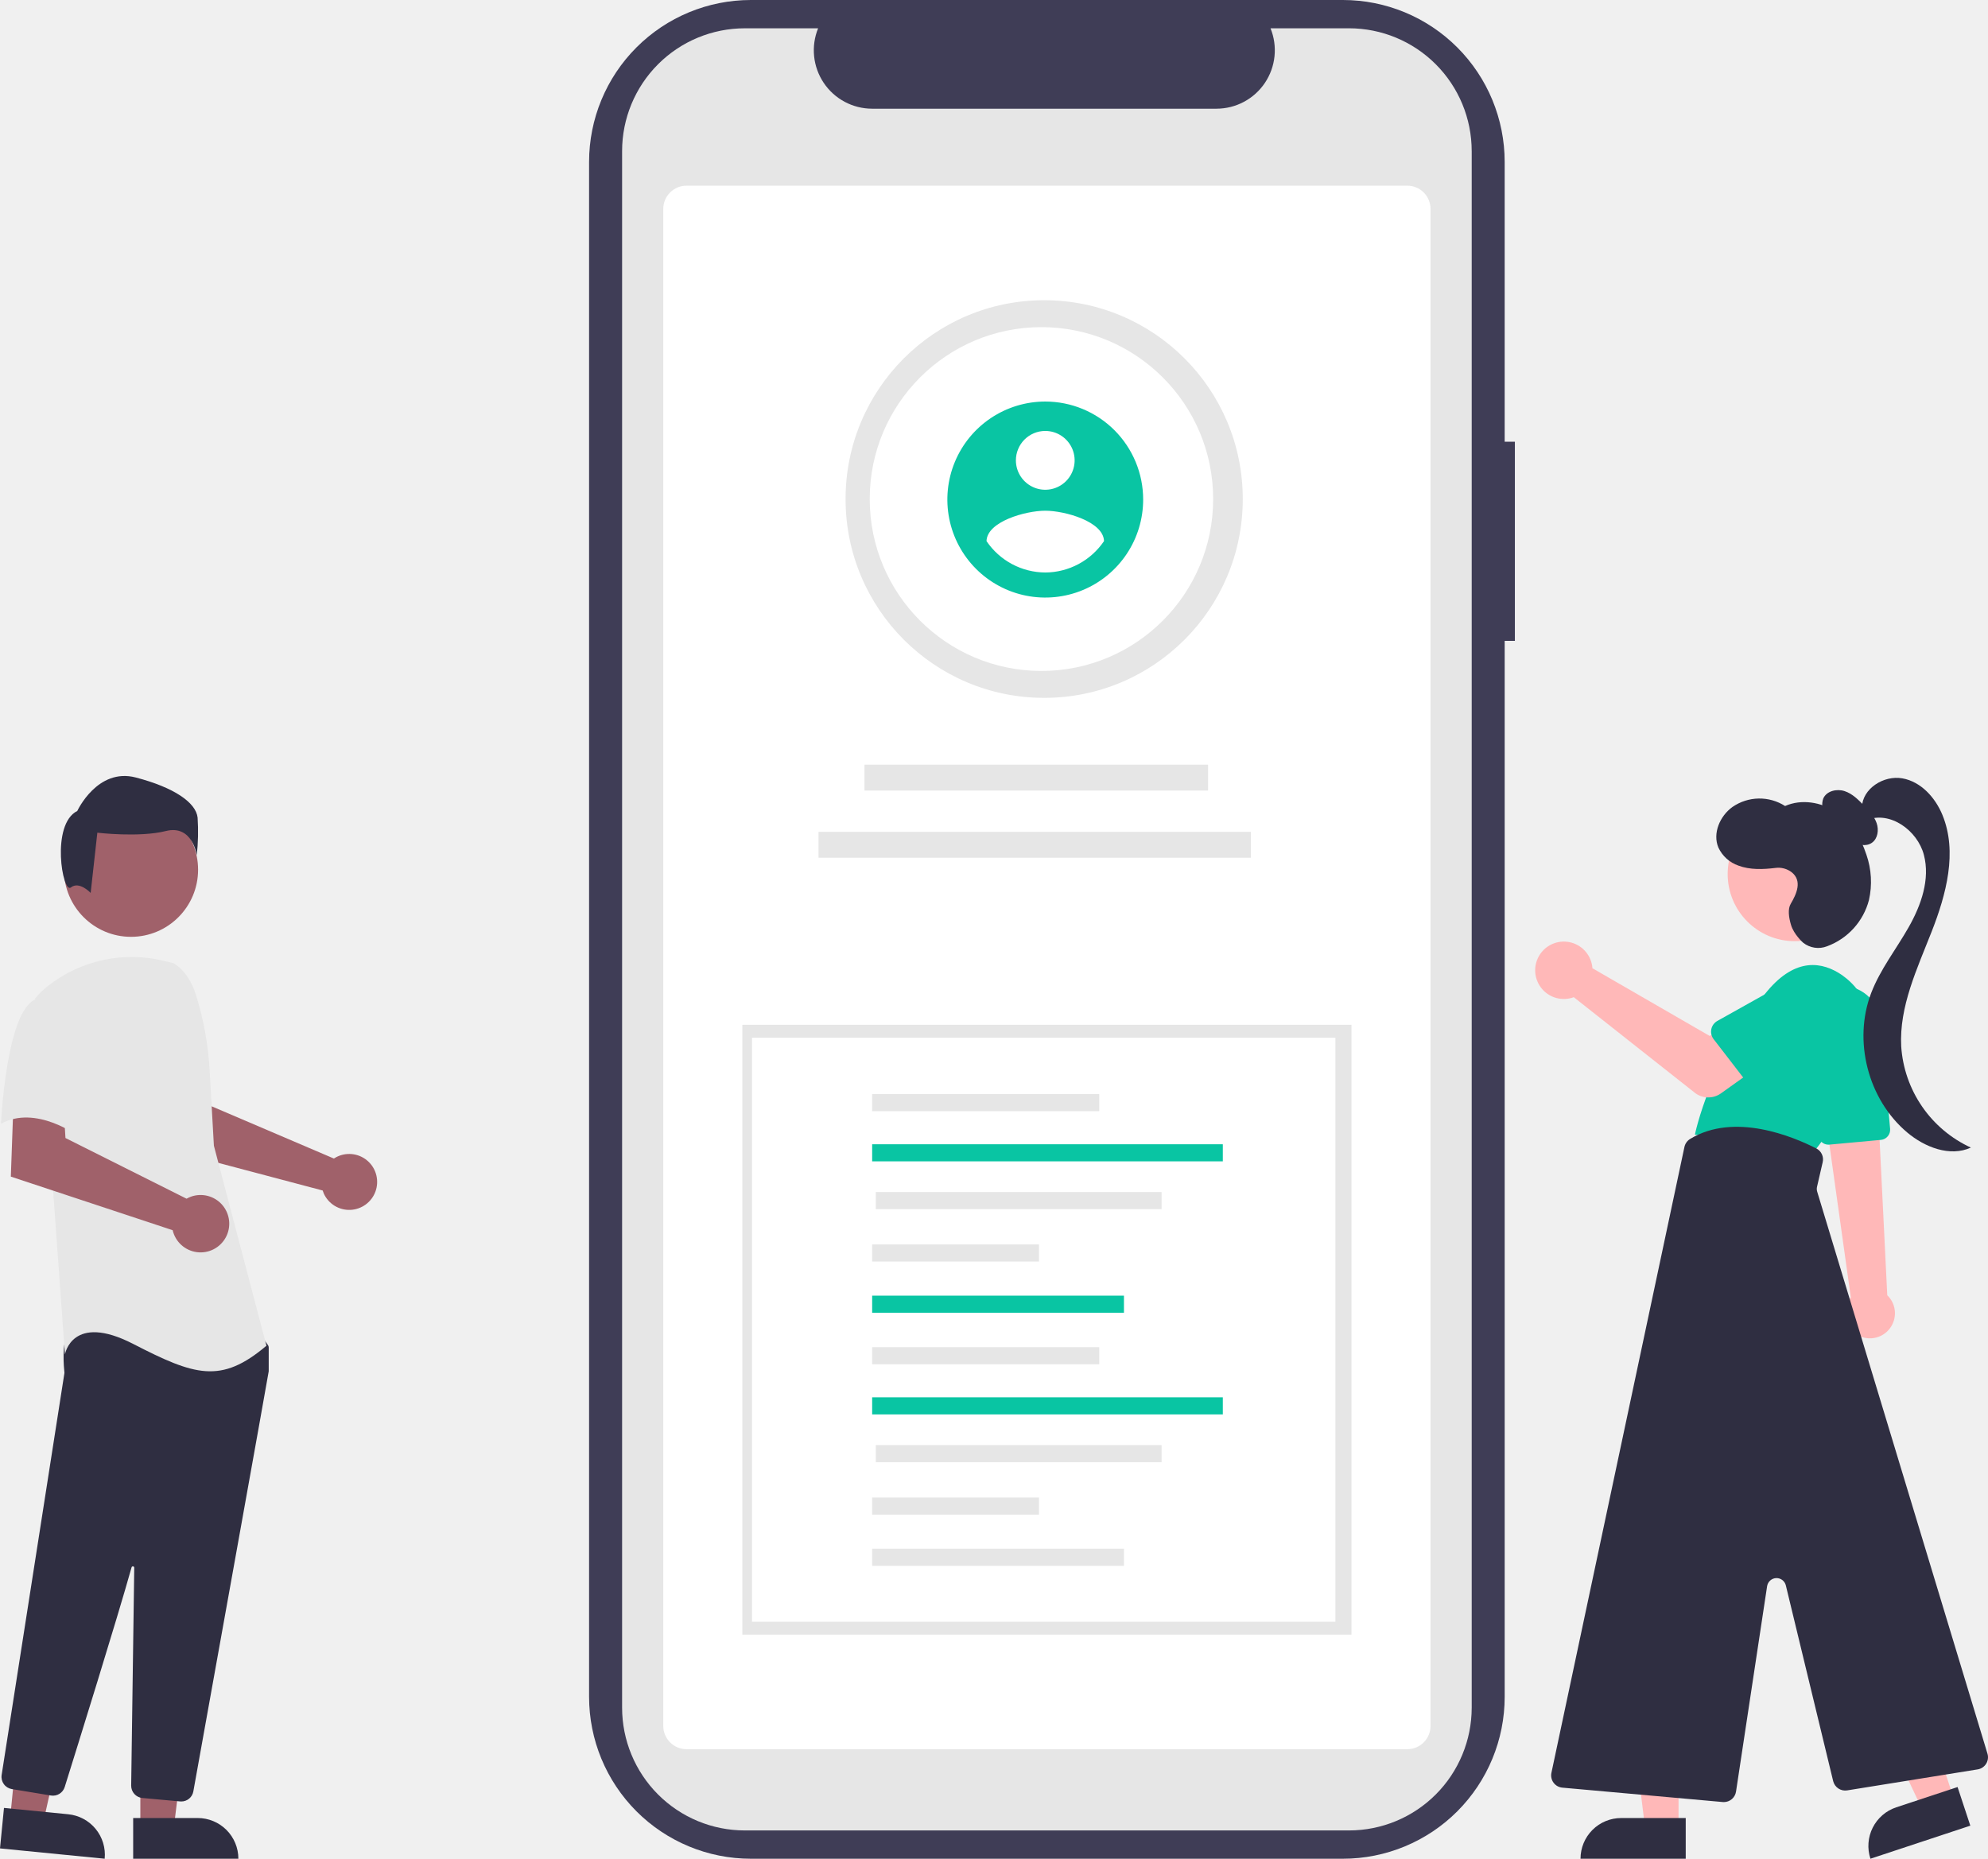
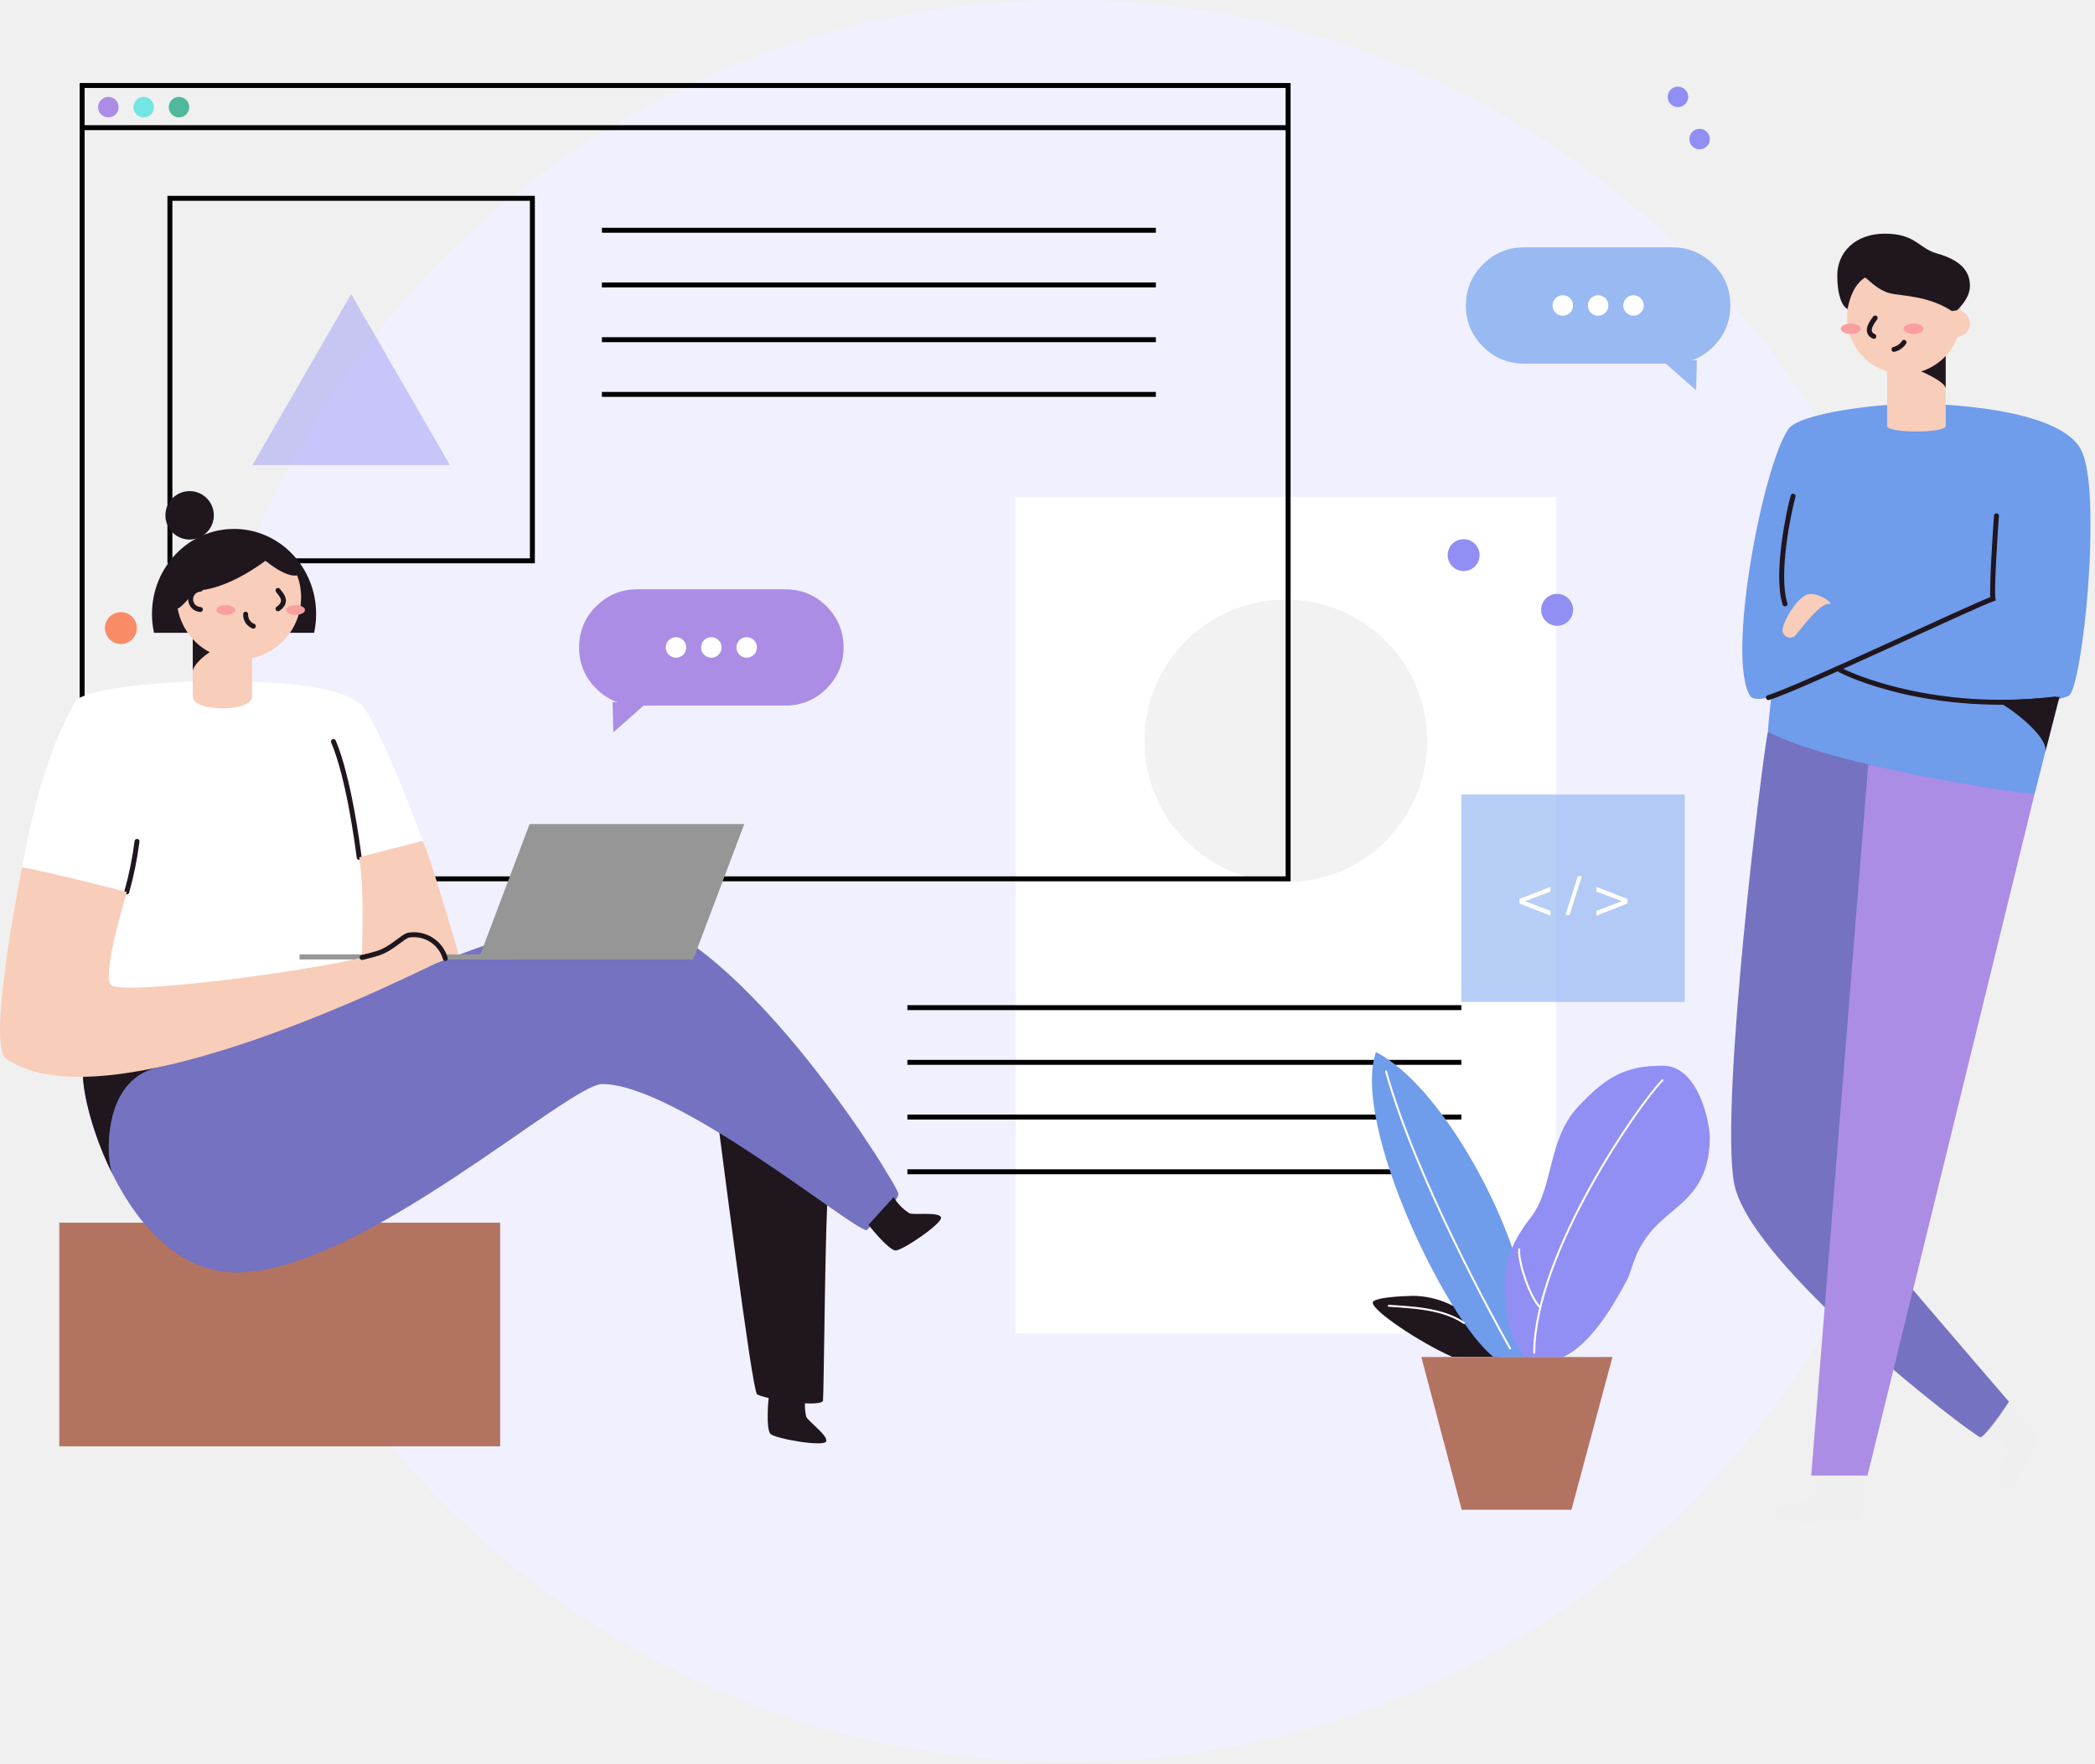
- <svg xmlns="http://www.w3.org/2000/svg" width="539" height="504" viewBox="0 0 539 504" fill="none">
-   <g clip-path="url(#clip0_22_2)">
-     <path d="M410.723 119.769H407.957V43.907C407.957 32.262 403.337 21.094 395.112 12.86C386.888 4.626 375.733 0 364.102 0H203.571C191.939 0 180.785 4.626 172.56 12.86C164.336 21.094 159.715 32.262 159.715 43.907V460.093C159.715 471.738 164.336 482.906 172.56 491.14C180.785 499.374 191.939 504 203.571 504H364.105C375.736 504 386.891 499.374 395.115 491.14C403.34 482.906 407.96 471.738 407.96 460.093V173.769H410.723V119.769Z" fill="#3F3D56" />
-     <path d="M399.019 40.969V463.033C399.017 471.862 395.514 480.329 389.279 486.572C383.044 492.816 374.588 496.325 365.77 496.329H201.937C193.114 496.33 184.653 492.822 178.414 486.577C172.175 480.332 168.669 471.862 168.667 463.029V40.969C168.67 32.137 172.176 23.668 178.415 17.424C184.654 11.18 193.115 7.673 201.937 7.674H221.81C220.834 10.077 220.463 12.682 220.729 15.262C220.994 17.842 221.889 20.317 223.334 22.47C224.779 24.623 226.73 26.387 229.015 27.608C231.301 28.829 233.851 29.47 236.441 29.473H329.844C332.434 29.469 334.984 28.829 337.27 27.607C339.555 26.386 341.506 24.621 342.951 22.468C344.395 20.315 345.29 17.84 345.555 15.26C345.82 12.68 345.448 10.074 344.472 7.671H365.76C374.578 7.673 383.035 11.18 389.271 17.422C395.508 23.665 399.013 32.131 399.016 40.959L399.019 40.969Z" fill="#E6E6E6" />
-     <path d="M381.563 474.297H186.123C184.455 474.295 182.855 473.631 181.676 472.45C180.496 471.269 179.832 469.668 179.831 467.997V56.645C179.832 54.975 180.496 53.373 181.676 52.192C182.855 51.011 184.455 50.347 186.123 50.345H381.563C383.231 50.347 384.83 51.011 386.01 52.192C387.19 53.373 387.853 54.975 387.855 56.645V467.997C387.853 469.668 387.19 471.269 386.01 472.45C384.83 473.631 383.231 474.295 381.563 474.297Z" fill="white" />
-     <path d="M283.103 189.227C312.841 189.227 336.949 165.091 336.949 135.317C336.949 105.543 312.841 81.407 283.103 81.407C253.364 81.407 229.256 105.543 229.256 135.317C229.256 165.091 253.364 189.227 283.103 189.227Z" fill="#E6E6E6" />
-     <path d="M282.362 181.929C308.075 181.929 328.919 161.06 328.919 135.317C328.919 109.574 308.075 88.705 282.362 88.705C256.65 88.705 235.805 109.574 235.805 135.317C235.805 161.06 256.65 181.929 282.362 181.929Z" fill="white" />
-     <path d="M283.399 108.879C278.149 108.879 273.017 110.438 268.651 113.358C264.286 116.278 260.884 120.429 258.875 125.285C256.866 130.141 256.34 135.484 257.364 140.639C258.389 145.795 260.917 150.53 264.629 154.247C268.341 157.963 273.071 160.494 278.22 161.52C283.369 162.545 288.706 162.019 293.557 160.007C298.407 157.996 302.553 154.59 305.469 150.219C308.386 145.849 309.943 140.711 309.943 135.455C309.943 128.406 307.146 121.647 302.168 116.663C297.19 111.679 290.439 108.879 283.399 108.879ZM283.399 116.852C284.974 116.852 286.513 117.32 287.823 118.196C289.132 119.072 290.153 120.317 290.756 121.774C291.359 123.231 291.516 124.834 291.209 126.38C290.902 127.927 290.143 129.347 289.03 130.462C287.916 131.577 286.497 132.337 284.952 132.644C283.408 132.952 281.806 132.794 280.351 132.191C278.896 131.587 277.652 130.565 276.777 129.254C275.902 127.943 275.435 126.402 275.435 124.825C275.435 123.778 275.641 122.741 276.041 121.774C276.442 120.806 277.028 119.927 277.768 119.187C278.507 118.447 279.385 117.86 280.351 117.459C281.317 117.058 282.353 116.852 283.399 116.852ZM283.399 155.233C280.253 155.219 277.158 154.436 274.383 152.953C271.607 151.47 269.235 149.332 267.472 146.724C267.599 141.409 278.089 138.482 283.399 138.482C288.708 138.482 299.197 141.409 299.326 146.724C297.561 149.33 295.188 151.468 292.413 152.951C289.638 154.434 286.544 155.218 283.399 155.235V155.233Z" fill="#09C5A3" />
-     <path d="M327.541 207.344H234.383V214.354H327.541V207.344Z" fill="#E6E6E6" />
-     <path d="M339.159 225.559H221.919V232.569H339.159V225.559Z" fill="#E6E6E6" />
-     <path d="M366.421 277.883H201.264V443.235H366.421V277.883Z" fill="#E6E6E6" />
-     <path d="M362.059 281.382H203.89V439.738H362.059V281.382Z" fill="white" />
-     <path d="M298.033 296.668H236.464V301.301H298.033V296.668Z" fill="#E6E6E6" />
-     <path d="M331.54 310.27H236.464V314.903H331.54V310.27Z" fill="#09C5A3" />
-     <path d="M314.937 323.223H237.452V327.857H314.937V323.223Z" fill="#E6E6E6" />
-     <path d="M281.698 337.436H236.464V342.069H281.698V337.436Z" fill="#E6E6E6" />
-     <path d="M304.734 351.319H236.464V355.952H304.734V351.319Z" fill="#09C5A3" />
-     <path d="M298.033 365.289H236.464V369.922H298.033V365.289Z" fill="#E6E6E6" />
-     <path d="M331.54 378.89H236.464V383.523H331.54V378.89Z" fill="#09C5A3" />
-     <path d="M314.937 391.844H237.452V396.477H314.937V391.844Z" fill="#E6E6E6" />
-     <path d="M281.698 406.057H236.464V410.69H281.698V406.057Z" fill="#E6E6E6" />
-     <path d="M304.734 419.94H236.464V424.573H304.734V419.94Z" fill="#E6E6E6" />
-     <path d="M512.857 359.489C512.417 360.261 511.829 360.938 511.127 361.482C510.425 362.026 509.623 362.426 508.767 362.659C507.91 362.893 507.016 362.955 506.136 362.843C505.255 362.731 504.405 362.446 503.635 362.005C502.864 361.564 502.188 360.975 501.645 360.272C501.102 359.57 500.702 358.767 500.468 357.909C500.235 357.052 500.173 356.157 500.285 355.275C500.397 354.394 500.682 353.543 501.122 352.772C501.137 352.745 501.153 352.719 501.168 352.693C501.357 352.376 501.57 352.073 501.805 351.788L496.119 311.217L495.949 310.001L494.794 301.722L494.624 300.529L495.253 300.558L506.269 301.062L509.222 301.196L509.593 308.748L511.688 351.21C512.782 352.259 513.493 353.645 513.705 355.147C513.917 356.649 513.619 358.178 512.857 359.489Z" fill="#FFB8B8" />
-     <path d="M495.981 310.369L509.969 309.084C510.695 309.015 511.364 308.662 511.83 308.102C512.297 307.541 512.523 306.819 512.46 306.092L509.869 276.97C509.745 275.581 509.349 274.23 508.704 272.994C508.058 271.759 507.176 270.662 506.108 269.768C505.039 268.874 503.805 268.199 502.476 267.782C501.147 267.365 499.749 267.214 498.362 267.338C496.975 267.462 495.626 267.858 494.391 268.504C493.157 269.15 492.062 270.034 491.169 271.103C490.275 272.173 489.601 273.408 489.185 274.739C488.768 276.07 488.618 277.469 488.742 278.858C488.76 279.059 488.783 279.259 488.812 279.458L493.007 308.023C493.103 308.677 493.431 309.275 493.931 309.708C494.431 310.141 495.069 310.379 495.73 310.38C495.814 310.382 495.898 310.378 495.981 310.369Z" fill="#09C5A3" />
-     <path d="M506.584 286.842C507.999 282.829 508.064 278.464 506.771 274.411C505.477 270.358 502.895 266.84 499.419 264.393C494.144 260.78 486.926 259.483 479.153 268.747C463.607 287.277 459.535 307.659 459.535 307.659L491.368 312.847C491.368 312.847 502.193 299.599 506.584 286.842Z" fill="#09C5A3" />
-     <path d="M455.098 495.561H446.022L441.705 460.512H455.1L455.098 495.561Z" fill="#FFB8B8" />
-     <path d="M428.521 503.998H457.045V492.964H439.542C436.619 492.964 433.815 494.126 431.749 496.196C429.682 498.265 428.521 501.071 428.521 503.998Z" fill="#2F2E41" />
-     <path d="M529.716 487.635L521.099 490.488L506.012 458.567L518.73 454.357L529.716 487.635Z" fill="#FFB8B8" />
-     <path d="M507.124 503.998L534.208 495.035L530.749 484.559L514.13 490.058C512.756 490.513 511.484 491.234 510.389 492.181C509.293 493.128 508.394 494.281 507.744 495.575C507.093 496.87 506.704 498.28 506.597 499.725C506.491 501.17 506.67 502.622 507.124 503.998Z" fill="#2F2E41" />
-     <path d="M486.601 255.203C496.643 255.203 504.784 247.053 504.784 236.999C504.784 226.945 496.643 218.795 486.601 218.795C476.559 218.795 468.418 226.945 468.418 236.999C468.418 247.053 476.559 255.203 486.601 255.203Z" fill="#FFB8B8" />
-     <path d="M470.681 485.805L479.109 430.109C479.199 429.515 479.493 428.97 479.939 428.568C480.386 428.166 480.958 427.932 481.558 427.906C482.158 427.88 482.748 428.063 483.228 428.424C483.708 428.786 484.048 429.303 484.189 429.887L497.024 482.964C497.227 483.777 497.725 484.485 498.422 484.949C499.119 485.413 499.964 485.6 500.791 485.473L536.196 479.776C536.666 479.701 537.113 479.525 537.51 479.262C537.906 478.999 538.241 478.654 538.493 478.25C538.745 477.847 538.908 477.394 538.971 476.922C539.033 476.45 538.994 475.97 538.856 475.514L492.69 323.129C492.559 322.695 492.543 322.236 492.645 321.795L494.182 315.124C494.351 314.401 494.273 313.642 493.96 312.968C493.648 312.295 493.12 311.745 492.459 311.408C486.172 308.196 470.25 301.52 458.234 308.833C457.844 309.071 457.507 309.386 457.242 309.759C456.977 310.132 456.791 310.555 456.695 311.002L420.631 480.709C420.532 481.171 420.533 481.648 420.633 482.109C420.733 482.57 420.929 483.005 421.209 483.384C421.489 483.764 421.846 484.08 422.256 484.311C422.667 484.542 423.122 484.683 423.592 484.726L467.09 488.626C467.188 488.635 467.287 488.639 467.386 488.639C468.182 488.638 468.952 488.351 469.556 487.831C470.16 487.311 470.558 486.592 470.679 485.804L470.681 485.805Z" fill="#2F2E41" />
-     <path d="M498.658 224.137C497.287 223.312 496.071 222.253 495.063 221.01C494.566 220.381 494.239 219.635 494.113 218.843C493.987 218.051 494.067 217.24 494.345 216.488C495.264 214.459 497.993 213.82 500.109 214.509C502.225 215.197 503.859 216.86 505.405 218.461C506.766 219.87 508.167 221.346 508.81 223.198C509.453 225.05 509.124 227.399 507.517 228.524C505.941 229.626 503.674 229.175 502.158 227.991C500.641 226.806 499.703 225.048 498.808 223.344L498.658 224.137Z" fill="#2F2E41" />
-     <path d="M504.816 218.951C504.917 213.822 510.756 210.143 515.8 211.053C520.844 211.962 524.72 216.267 526.66 221.015C530.76 231.047 527.683 242.493 523.732 252.589C519.782 262.684 514.893 272.926 515.47 283.75C515.86 289.6 517.821 295.237 521.146 300.064C524.47 304.891 529.035 308.729 534.359 311.174C528.667 313.756 521.864 311.088 517.081 307.061C506.459 298.119 502.359 282.198 507.338 269.229C509.793 262.832 514.121 257.359 517.5 251.399C520.878 245.439 523.358 238.415 521.613 231.788C519.868 225.162 512.444 219.797 506.098 222.361L504.816 218.951Z" fill="#2F2E41" />
-     <path d="M485.511 245.077C487.096 242.395 488.694 238.875 485.798 236.53C485.168 236.044 484.447 235.688 483.678 235.485C482.909 235.281 482.107 235.234 481.319 235.345C478.053 235.739 474.496 235.901 471.334 234.713C470.148 234.305 469.056 233.662 468.123 232.822C467.191 231.983 466.436 230.965 465.904 229.828C464.275 225.956 466.315 221.251 469.727 218.804C471.815 217.361 474.281 216.567 476.818 216.522C479.354 216.477 481.847 217.183 483.984 218.551C488.404 216.597 493.766 217.466 497.781 220.156C501.796 222.847 504.544 227.155 506.036 231.756C507.411 235.716 507.648 239.982 506.719 244.07C505.972 246.914 504.552 249.536 502.578 251.714C500.605 253.891 498.136 255.561 495.381 256.581C494.308 257.004 493.143 257.139 492.002 256.969C490.861 256.8 489.784 256.334 488.88 255.617C488.88 255.617 486.374 253.427 485.59 250.789C484.986 248.761 484.664 246.51 485.511 245.077Z" fill="#2F2E41" />
-     <path d="M431.571 261.321C431.662 261.72 431.721 262.127 431.748 262.536L463.549 280.904L471.278 276.449L479.519 287.249L466.6 296.468C465.557 297.213 464.3 297.599 463.018 297.567C461.737 297.536 460.5 297.09 459.493 296.294L426.698 270.393C425.218 270.942 423.605 271.027 422.076 270.636C420.546 270.245 419.172 269.397 418.135 268.205C417.099 267.013 416.449 265.533 416.273 263.963C416.097 262.392 416.403 260.805 417.15 259.413C417.898 258.02 419.05 256.889 420.456 256.168C421.861 255.448 423.452 255.173 425.017 255.38C426.582 255.588 428.047 256.267 429.217 257.328C430.387 258.389 431.206 259.782 431.566 261.321H431.571Z" fill="#FFB8B8" />
-     <path d="M464.613 281.774L474.891 295.111C475.183 295.49 475.554 295.801 475.977 296.024C476.401 296.247 476.867 296.376 477.345 296.402C477.823 296.428 478.3 296.351 478.745 296.176C479.191 296.001 479.593 295.732 479.925 295.387L491.56 283.291C493.529 281.824 494.835 279.634 495.191 277.203C495.548 274.771 494.924 272.298 493.459 270.327C491.994 268.356 489.807 267.048 487.378 266.692C484.95 266.335 482.48 266.959 480.511 268.426C480.41 268.501 480.311 268.578 480.214 268.657L465.621 276.826C465.203 277.06 464.841 277.382 464.558 277.769C464.276 278.156 464.08 278.599 463.984 279.068C463.888 279.538 463.894 280.023 464.003 280.49C464.111 280.957 464.318 281.395 464.61 281.774L464.613 281.774Z" fill="#09C5A3" />
-     <path d="M91.576 313.559C91.213 313.726 90.864 313.921 90.532 314.143L57.328 299.954L56.143 291.197L42.876 291.116L43.66 311.202L87.485 322.807C87.578 323.112 87.688 323.411 87.817 323.702C88.451 325.056 89.47 326.192 90.746 326.968C92.023 327.744 93.5 328.124 94.992 328.063C96.484 328.001 97.924 327.499 99.132 326.62C100.34 325.741 101.262 324.525 101.781 323.123C102.301 321.722 102.395 320.198 102.053 318.743C101.71 317.287 100.946 315.966 99.855 314.945C98.765 313.923 97.398 313.247 95.925 313.001C94.452 312.755 92.939 312.95 91.577 313.562L91.576 313.559Z" fill="#A0616A" />
-     <path d="M38.05 495.562H47.126L51.444 460.513H38.049L38.05 495.562Z" fill="#A0616A" />
-     <path d="M53.609 492.965H36.105V503.996H64.63C64.63 501.069 63.469 498.263 61.402 496.193C59.335 494.124 56.532 492.962 53.609 492.962H53.609L53.609 492.965Z" fill="#2F2E41" />
-     <path d="M2.753 492.994L11.784 493.884L19.514 459.428L6.183 458.117L2.753 492.994Z" fill="#A0616A" />
-     <path d="M18.496 491.939L1.08 490.222L0 501.2L28.381 503.999C28.523 502.557 28.38 501.102 27.96 499.715C27.54 498.329 26.851 497.039 25.933 495.919C25.015 494.799 23.886 493.871 22.61 493.189C21.334 492.506 19.936 492.081 18.495 491.939L18.496 491.939Z" fill="#2F2E41" />
-     <path d="M35.524 254.023C45.566 254.023 53.706 245.873 53.706 235.819C53.706 225.765 45.566 217.615 35.524 217.615C25.482 217.615 17.341 225.765 17.341 235.819C17.341 245.873 25.482 254.023 35.524 254.023Z" fill="#A0616A" />
-     <path d="M49.155 488.474C49.935 488.476 50.691 488.202 51.289 487.7C51.887 487.198 52.289 486.501 52.423 485.731C57.117 459.628 72.477 374.259 72.844 371.892C72.852 371.838 72.856 371.783 72.856 371.728V365.362C72.856 365.131 72.784 364.904 72.649 364.716L70.621 361.871C70.524 361.735 70.398 361.622 70.251 361.541C70.104 361.461 69.941 361.415 69.774 361.408C58.209 360.866 20.333 359.274 18.503 361.563C16.666 363.861 17.319 370.833 17.467 372.206L17.459 372.349L0.444 481.302C0.31 482.171 0.524 483.058 1.039 483.77C1.554 484.482 2.328 484.963 3.194 485.108L13.822 486.861C14.613 486.988 15.424 486.827 16.107 486.406C16.79 485.985 17.299 485.333 17.542 484.569C20.829 474.053 31.851 438.676 35.671 424.988C35.695 424.901 35.75 424.827 35.825 424.778C35.9 424.729 35.99 424.709 36.079 424.722C36.168 424.735 36.249 424.779 36.307 424.847C36.366 424.914 36.398 425.001 36.397 425.091C36.206 438.14 35.745 471.431 35.583 482.93L35.566 484.168C35.559 485.007 35.866 485.817 36.427 486.44C36.988 487.062 37.762 487.451 38.596 487.53L48.844 488.46C48.947 488.47 49.051 488.474 49.155 488.474Z" fill="#2F2E41" />
-     <path d="M47.063 261.181C50.236 263.07 52.135 266.54 53.225 270.075C55.242 276.613 56.456 283.373 56.841 290.205L57.992 310.661L72.247 364.893C59.892 375.359 52.766 372.98 36.134 364.42C19.503 355.859 17.603 367.274 17.603 367.274L14.278 321.13L9.526 270.706C10.593 269.42 11.8 268.258 13.126 267.242C17.517 263.822 22.627 261.445 28.07 260.29C33.512 259.134 39.146 259.23 44.546 260.571L47.063 261.181Z" fill="#E6E6E6" />
-     <path d="M51.693 324.512C51.31 324.655 50.939 324.829 50.583 325.031L17.75 308.577L17.206 299.663L3.663 298.729L2.937 319.046L46.812 333.573C47.17 335.113 47.987 336.506 49.156 337.569C50.324 338.632 51.788 339.313 53.353 339.522C54.918 339.732 56.509 339.459 57.915 338.741C59.321 338.022 60.476 336.892 61.225 335.501C61.974 334.11 62.282 332.523 62.108 330.952C61.934 329.382 61.287 327.901 60.252 326.707C59.217 325.514 57.844 324.664 56.315 324.271C54.786 323.878 53.174 323.96 51.693 324.507L51.693 324.512Z" fill="#A0616A" />
-     <path d="M9.763 270.933C1.686 273.787 0.262 304.711 0.262 304.711C9.766 299.479 21.169 308.041 21.169 308.041C21.169 308.041 23.545 299.954 26.396 289.488C27.257 286.544 27.36 283.43 26.695 280.436C26.03 277.442 24.62 274.664 22.595 272.363C22.595 272.363 17.842 268.077 9.763 270.933Z" fill="#E6E6E6" />
-     <path d="M19.224 240.634C21.489 238.819 24.58 242.116 24.58 242.116L26.392 225.787C26.392 225.787 37.719 227.146 44.969 225.334C52.22 223.521 53.352 231.912 53.352 231.912C53.725 228.522 53.801 225.107 53.578 221.705C53.125 217.622 47.235 213.539 36.814 210.818C26.393 208.096 20.956 219.89 20.956 219.89C13.703 223.518 16.955 242.448 19.224 240.634Z" fill="#2F2E41" />
+ <svg xmlns="http://www.w3.org/2000/svg" width="424" height="357" viewBox="0 0 424 357" fill="none">
+   <mask id="mask0_205_365" style="mask-type:luminance" maskUnits="userSpaceOnUse" x="0" y="0" width="424" height="357">
+     <rect width="423.108" height="356.648" fill="white" />
+   </mask>
+   <g mask="url(#mask0_205_365)">
+     <circle cx="215.941" cy="178.324" r="178.324" fill="#F1F0FF" />
+     <rect x="205.56" y="100.581" width="109.347" height="169.327" fill="white" />
+     <path d="M183.644 203.931H295.76" stroke="black" />
+     <path d="M183.644 215.004H295.76" stroke="black" />
+     <path d="M183.644 226.077H295.76" stroke="black" />
+     <path d="M183.644 237.149H295.76" stroke="black" />
+     <ellipse cx="260.234" cy="149.949" rx="28.606" ry="28.606" fill="#F2F2F2" />
+     <rect opacity="0.7" x="295.76" y="160.792" width="45.215" height="41.986" fill="#98B9F2" />
+     <path d="M307.499 181.95L313.778 179.49V180.457L308.643 182.396L313.778 184.34V185.307L307.499 182.842V181.95ZM319.337 177.315H320.154L317.651 185.205H316.834L319.337 177.315ZM329.387 182.853L323.108 185.307V184.34L328.237 182.396L323.108 180.457V179.49L329.387 181.95V182.853Z" fill="white" />
+     <rect x="16.624" y="17.302" width="244.071" height="160.561" stroke="black" />
+     <path d="M16.624 25.838H260.695" stroke="black" />
+     <rect x="34.387" y="40.14" width="73.36" height="73.36" stroke="black" />
+     <path d="M121.819 46.6H233.935" stroke="black" />
+     <path d="M121.819 57.673H233.935" stroke="black" />
+     <path d="M121.819 68.746H233.935" stroke="black" />
+     <path d="M121.819 79.819H233.935" stroke="black" />
+     <path opacity="0.44" fill-rule="evenodd" clip-rule="evenodd" d="M71.067 59.518L51.089 94.118H91.045L71.067 59.518Z" fill="#918EF4" />
+     <ellipse cx="21.93" cy="21.684" rx="2.076" ry="2.076" fill="#AB8DE5" />
+     <circle cx="29.081" cy="21.684" r="2.076" fill="#73E5E2" />
+     <circle cx="36.232" cy="21.684" r="2.076" fill="#50B89D" />
+     <path fill-rule="evenodd" clip-rule="evenodd" d="M124.125 148.218L131.046 142.105H123.987L124.125 148.218Z" fill="#AB8DE5" />
+     <path fill-rule="evenodd" clip-rule="evenodd" d="M117.205 131.032C117.205 127.783 118.354 125.01 120.651 122.712C122.948 120.415 125.721 119.267 128.97 119.267H158.96C162.209 119.267 164.982 120.415 167.279 122.712C169.576 125.01 170.725 127.783 170.725 131.032C170.725 134.28 169.576 137.053 167.279 139.351C164.982 141.648 162.209 142.797 158.96 142.797H128.97C125.721 142.797 122.948 141.648 120.651 139.351C118.354 137.053 117.205 134.28 117.205 131.032Z" fill="#AB8DE5" />
+     <circle cx="136.814" cy="131.032" r="2.076" fill="white" />
+     <ellipse cx="143.965" cy="131.032" rx="2.076" ry="2.076" fill="white" />
+     <ellipse cx="151.116" cy="131.032" rx="2.076" ry="2.076" fill="white" />
+     <path fill-rule="evenodd" clip-rule="evenodd" d="M343.282 79.01L336.361 72.897H343.42L343.282 79.01Z" fill="#98B9F2" />
+     <path fill-rule="evenodd" clip-rule="evenodd" d="M350.203 61.825C350.203 65.073 349.054 67.846 346.757 70.144C344.46 72.441 341.687 73.59 338.438 73.59H308.448C305.199 73.59 302.426 72.441 300.129 70.144C297.832 67.846 296.683 65.073 296.683 61.825C296.683 58.576 297.832 55.803 300.129 53.505C302.426 51.208 305.199 50.06 308.448 50.06L338.438 50.06C341.687 50.06 344.46 51.208 346.757 53.505C349.054 55.803 350.203 58.576 350.203 61.825Z" fill="#98B9F2" />
+     <ellipse cx="330.594" cy="61.825" rx="2.076" ry="2.076" fill="white" />
+     <ellipse cx="323.442" cy="61.825" rx="2.076" ry="2.076" fill="white" />
+     <ellipse cx="316.291" cy="61.825" rx="2.076" ry="2.076" fill="white" />
+     <ellipse cx="339.591" cy="19.609" rx="2.076" ry="2.076" fill="#918EF4" />
+     <ellipse cx="343.974" cy="28.144" rx="2.076" ry="2.076" fill="#918EF4" />
+     <ellipse cx="296.221" cy="112.347" rx="3.23" ry="3.23" fill="#918EF4" />
+     <ellipse cx="315.138" cy="123.419" rx="3.23" ry="3.23" fill="#918EF4" />
+     <ellipse cx="24.468" cy="127.111" rx="3.23" ry="3.23" fill="#F98B67" />
+     <path fill-rule="evenodd" clip-rule="evenodd" d="M303.695 274.638V274.177L302.588 272.793L300.027 269.683L297.305 266.389C297.305 266.389 294.684 264.576 294.011 264.262C291.608 263.019 288.955 262.335 286.251 262.262C284.475 262.262 277.835 262.53 277.822 263.646C277.822 265.302 287.122 271.573 293.938 274.618C296.931 274.638 303.695 274.638 303.695 274.638Z" fill="#1F161E" />
+     <path fill-rule="evenodd" clip-rule="evenodd" d="M302.288 274.638C292.825 267.357 273.507 227.646 278.462 212.928C289.009 218.303 300.581 236.837 306.039 252.487C306.333 253.506 306.568 254.541 306.745 255.587L308.96 265.737L309.495 274.656L302.288 274.638Z" fill="#6F9CEB" />
+     <path fill-rule="evenodd" clip-rule="evenodd" d="M308.748 274.638C305.555 272.045 304.536 264.368 304.508 261.503C304.457 256.156 305.278 252.215 309.851 246.333C314.424 240.451 313.205 230.692 319.277 224.108C325.349 217.523 329.372 215.688 336.577 215.688C343.782 215.688 346.077 227.37 346.035 230.309C345.952 242.165 338.482 243.845 333.924 249.501C330.616 253.607 330.358 256.966 329.356 258.887C323.986 269.231 319.621 273.121 316.391 274.639" fill="#918EF4" />
+     <path d="M310.51 273.779C310.602 253.557 331.91 223.179 336.467 218.63" stroke="white" stroke-width="0.4" stroke-linecap="round" stroke-linejoin="round" />
+     <path d="M311.658 264.589C309.3 262.019 307.158 254.734 307.478 252.842" stroke="white" stroke-width="0.4" stroke-linecap="round" stroke-linejoin="round" />
+     <path d="M305.62 272.893C302.279 266.973 286.43 238.109 280.52 216.849" stroke="white" stroke-width="0.4" stroke-linecap="round" stroke-linejoin="round" />
+     <path fill-rule="evenodd" clip-rule="evenodd" d="M316.411 274.637H326.34L318.04 305.55H295.829L287.658 274.637H316.411" fill="#B37361" />
+     <path d="M281.069 264.27C285.909 264.602 291.999 264.824 296.295 267.753" stroke="white" stroke-width="0.4" stroke-linecap="round" stroke-linejoin="round" />
+     <path fill-rule="evenodd" clip-rule="evenodd" d="M357.791 148.104C356.624 153.673 348.144 222.751 350.916 239.25C353.688 255.749 398.9 290.32 400.879 290.925C403.186 289.232 406.579 283.681 406.579 283.681C406.579 283.681 373.429 245.253 372.797 243.712C372.165 242.171 380.059 153.18 380.059 153.18L357.791 148.104Z" fill="#7472C1" />
+     <path fill-rule="evenodd" clip-rule="evenodd" d="M411.779 160.676L377.955 298.634H366.564L378.108 154.715L411.779 160.676Z" fill="#AB8DE5" />
+     <path fill-rule="evenodd" clip-rule="evenodd" d="M387.758 81.688C392.427 81.688 416.784 82.477 421.185 91.049C425.586 99.621 421.439 139.249 418.703 140.781C417.227 141.607 416.825 140.804 416.396 142.481C415.967 144.158 411.782 160.673 411.782 160.673C409.124 160.747 370.382 154.91 357.8 148.087C357.874 146.187 358.483 141.259 358.483 140.88C356.813 141.563 354.792 141.706 354.238 140.88C349.329 133.447 356.646 94.696 361.897 86.898C364.128 83.557 380.258 81.711 387.758 81.688Z" fill="#6F9CEB" />
+     <path fill-rule="evenodd" clip-rule="evenodd" d="M403.793 141.852C404.937 141.852 414.788 148.773 413.943 152.173C414.635 149.442 416.813 141.003 416.813 141.003C415.877 141.183 404.633 141.866 403.793 141.852Z" fill="#1F161E" />
+     <path fill-rule="evenodd" clip-rule="evenodd" d="M393.785 86.21C393.785 87.71 381.923 87.71 381.923 86.21V70.984H393.785V86.21Z" fill="#F8CDBA" />
+     <path fill-rule="evenodd" clip-rule="evenodd" d="M386.98 74.587C387.903 74.587 393.785 77.187 393.785 78.638V70.984C392.318 70.984 386.98 74.587 386.98 74.587Z" fill="#1F161E" />
+     <circle cx="385.356" cy="64.16" r="11.539" fill="#F8CDBA" />
+     <path fill-rule="evenodd" clip-rule="evenodd" d="M381.453 47.292C375.529 47.292 371.838 51.011 371.838 55.777C371.838 59.74 372.798 61.983 373.928 62.55C374.643 58.702 376.198 56.921 377.485 56.155C378.485 56.921 380.198 58.776 382.485 59.348C384.772 59.92 390.73 59.809 395.542 63.307C397.115 61.877 398.684 60.017 398.684 57.826C398.684 55.635 397.715 52.885 392.017 51.297C388.254 50.249 387.728 47.292 381.453 47.292Z" fill="#1F161E" />
+     <ellipse cx="374.574" cy="66.536" rx="2.021" ry="1.052" fill="#FA9E9F" />
+     <ellipse cx="387.285" cy="66.536" rx="2.021" ry="1.052" fill="#FA9E9F" />
+     <path d="M379.511 64.354C379.133 64.894 377.204 67.159 379.239 68.073" stroke="#1F161E" stroke-linecap="round" />
+     <path d="M383.312 70.716C384.148 70.511 384.875 69.999 385.351 69.281" stroke="#1F161E" stroke-linecap="round" />
+     <circle cx="396.023" cy="65.489" r="2.667" fill="#F8CDBA" />
+     <path d="M404.06 104.393C403.852 106.94 403.04 119.526 403.345 121.183C399.474 122.53 364.031 139.338 357.899 141.183" stroke="#1F161E" stroke-linecap="round" />
+     <path d="M362.896 100.42C362.079 103.271 359.33 116.213 361.263 122.22" stroke="#1F161E" stroke-linecap="round" />
+     <path d="M371.944 135.296C373.79 136.596 391.479 144.422 415.937 141.469" stroke="#1F161E" stroke-linecap="round" />
+     <path fill-rule="evenodd" clip-rule="evenodd" d="M370.252 122.225C371.438 122.414 367.571 119.325 365.38 120.476C363.189 121.627 360.236 126.825 360.84 128.029C361.005 128.472 361.362 128.816 361.81 128.965C362.258 129.114 362.75 129.051 363.147 128.795C363.741 128.412 368.184 121.892 370.252 122.225Z" fill="#F8CDBA" />
+     <path fill-rule="evenodd" clip-rule="evenodd" d="M406.201 284.248C406.833 284.709 412.439 288.502 412.485 290.892C412.531 293.282 407.262 301.204 406.201 301.43C405.14 301.656 404.383 300.761 404.383 299.16C404.383 297.559 406.383 294.754 406.118 293.508C405.853 292.262 403.262 289.983 401.933 289.942" fill="#EBEBEB" fill-opacity="0.251" />
+     <path fill-rule="evenodd" clip-rule="evenodd" d="M376.872 298.634C376.872 299.734 377.509 306.625 376.235 307.266C374.961 307.907 360.908 308.286 360.271 307.649C359.634 307.012 359.247 305.67 359.81 305.287C360.373 304.904 365.81 303.815 366.546 303.308C367.631 302.007 368.132 300.316 367.93 298.634" fill="#EBEBEB" fill-opacity="0.251" />
+     <rect x="12.001" y="247.457" width="89.222" height="45.257" fill="#B37361" />
+     <path fill-rule="evenodd" clip-rule="evenodd" d="M145.179 226.247C145.567 228.554 152.146 281.294 153.212 282.166C154.278 283.038 165.595 284.971 166.564 283.522C166.758 281.215 167.025 244.434 167.625 241.144" fill="#1F161E" />
+     <path fill-rule="evenodd" clip-rule="evenodd" d="M17.884 215.243C13.321 212.996 22.835 257.538 47.874 257.538C72.913 257.538 115.06 219.396 121.884 219.396C136.948 219.396 172.608 248.971 175.404 248.971C177.545 246.83 181.826 243.084 181.826 241.589C181.826 240.094 147.684 183.916 122.137 183.916C112.232 183.929 28.187 220.332 17.884 215.243Z" fill="#7472C1" />
+     <path fill-rule="evenodd" clip-rule="evenodd" d="M31.975 216.002C36.981 214.867 43.21 211.928 48.723 208.924C33.723 213.824 21.432 216.998 17.884 215.245C15.466 214.055 16.998 225.977 22.684 237.461C21.653 235.239 20.186 218.694 31.975 216.002Z" fill="#1F161E" />
+     <path fill-rule="evenodd" clip-rule="evenodd" d="M43.01 137.86C46.955 137.966 67.491 137.36 73.12 142.723C77.295 146.7 90.279 180.902 92.281 192.912C83.561 197.346 20.661 227.46 1.2 214.219C0.771 203.93 2.769 163.029 15.5 141.579C20.154 138.478 39.218 137.763 43.01 137.86Z" fill="white" />
+     <path fill-rule="evenodd" clip-rule="evenodd" d="M51.011 128.074H39.011V140.965C39.011 144.195 51.011 144.165 51.011 140.965V128.074Z" fill="#F8CDBA" />
+     <path fill-rule="evenodd" clip-rule="evenodd" d="M39.015 135.857C39.015 134.427 42.978 130.833 45.428 130.957C45.488 129.365 39.828 127.077 39.828 127.077L39.011 129.277L39.015 135.857Z" fill="#1F161E" />
+     <path fill-rule="evenodd" clip-rule="evenodd" d="M63.574 128.074C63.844 126.825 63.98 125.551 63.98 124.274C63.98 114.76 56.547 107.046 47.37 107.046C38.193 107.046 30.76 114.76 30.76 124.274C30.76 125.547 30.896 126.82 31.165 128.069L63.574 128.074Z" fill="#1F161E" />
+     <path fill-rule="evenodd" clip-rule="evenodd" d="M59.196 116.461C57.161 116.152 55.131 114.551 53.715 113.504C45.641 119.419 40.469 119.494 39.91 119.494C39.351 119.494 37.077 122.761 36.03 123.13L35.938 123.075C36.772 127.777 40.194 131.604 44.774 132.957C49.354 134.311 54.305 132.958 57.561 129.465C60.818 125.971 61.819 120.937 60.147 116.463C59.831 116.502 59.512 116.502 59.197 116.463L59.196 116.461Z" fill="#F8CDBA" />
+     <circle cx="38.374" cy="104.295" r="4.9" fill="#1F161E" />
+     <path d="M40.556 119.234C39.454 119.283 38.585 120.19 38.585 121.294C38.585 122.397 39.454 123.305 40.556 123.354" stroke="#1F161E" stroke-linecap="round" />
+     <path d="M56.262 119.497C56.862 120.304 58.421 121.721 56.262 123.22" stroke="#1F161E" stroke-linecap="round" />
+     <path d="M49.715 124.3C49.66 125.357 50.285 126.332 51.27 126.722" stroke="#1F161E" stroke-linecap="round" />
+     <ellipse cx="45.696" cy="123.456" rx="1.901" ry="0.987" fill="#FA9E9F" />
+     <ellipse cx="59.828" cy="123.456" rx="1.901" ry="0.987" fill="#FA9E9F" />
+     <path fill-rule="evenodd" clip-rule="evenodd" d="M72.687 173.511L85.509 170.211C86.741 172.306 92.739 192.888 92.739 192.888L72.947 201.231C73.204 197.332 73.983 179.477 72.687 173.511Z" fill="#F8CDBA" />
+     <path d="M27.73 170.286C27.292 173.739 26.598 177.155 25.654 180.506" stroke="#1F161E" stroke-linecap="round" />
+     <path d="M72.687 173.512C72.378 171.071 70.569 157.318 67.487 150.078" stroke="#1F161E" stroke-linecap="round" />
+     <path fill-rule="evenodd" clip-rule="evenodd" d="M72.687 173.511L85.509 170.211C86.741 172.306 92.739 192.888 92.739 192.888L72.947 201.231C73.204 197.332 73.983 179.477 72.687 173.511Z" fill="#F8CDBA" />
+     <path fill-rule="evenodd" clip-rule="evenodd" d="M175.787 247.881C176.073 248.342 179.893 253.03 181.245 253.081C182.597 253.132 190.805 247.572 190.445 246.381C190.085 245.19 184.936 245.966 184.05 245.546C182.744 244.723 181.651 243.602 180.862 242.275" fill="#1F161E" />
+     <path fill-rule="evenodd" clip-rule="evenodd" d="M155.601 282.656C155.501 283.168 154.983 289.208 155.919 290.186C156.855 291.164 166.619 292.862 167.191 291.75C167.763 290.638 163.5 287.625 163.172 286.712C162.81 285.215 162.81 283.652 163.172 282.154" fill="#1F161E" />
+     <path fill-rule="evenodd" clip-rule="evenodd" d="M140.288 194.181H96.84L107.184 166.77H150.632L140.288 194.181Z" fill="#969696" />
+     <rect x="60.636" y="193.148" width="43.448" height="1.033" fill="#969696" />
+     <path fill-rule="evenodd" clip-rule="evenodd" d="M25.654 180.51C24.819 183.629 20.763 197.01 22.415 199.316C24.067 201.622 65.434 196.395 76.503 192.949C79.322 192.026 81.412 189.609 82.662 189.295C85.987 188.731 89.202 190.764 90.118 194.01C85.702 196.151 21.88 228.734 1.202 214.233C-2.706 211.433 4.15 177.29 4.464 175.569C7.955 175.989 25.654 180.51 25.654 180.51Z" fill="#F8CDBA" />
+     <path d="M73.278 193.78C74.524 193.48 75.613 193.194 76.508 192.917C79.327 191.994 81.417 189.577 82.667 189.263C85.992 188.699 89.207 190.732 90.123 193.978" stroke="#1F161E" stroke-linecap="round" />
  </g>
-   <defs>
-     <clipPath id="clip0_22_2">
-       <rect width="539" height="504" fill="white" />
-     </clipPath>
-   </defs>
</svg>
